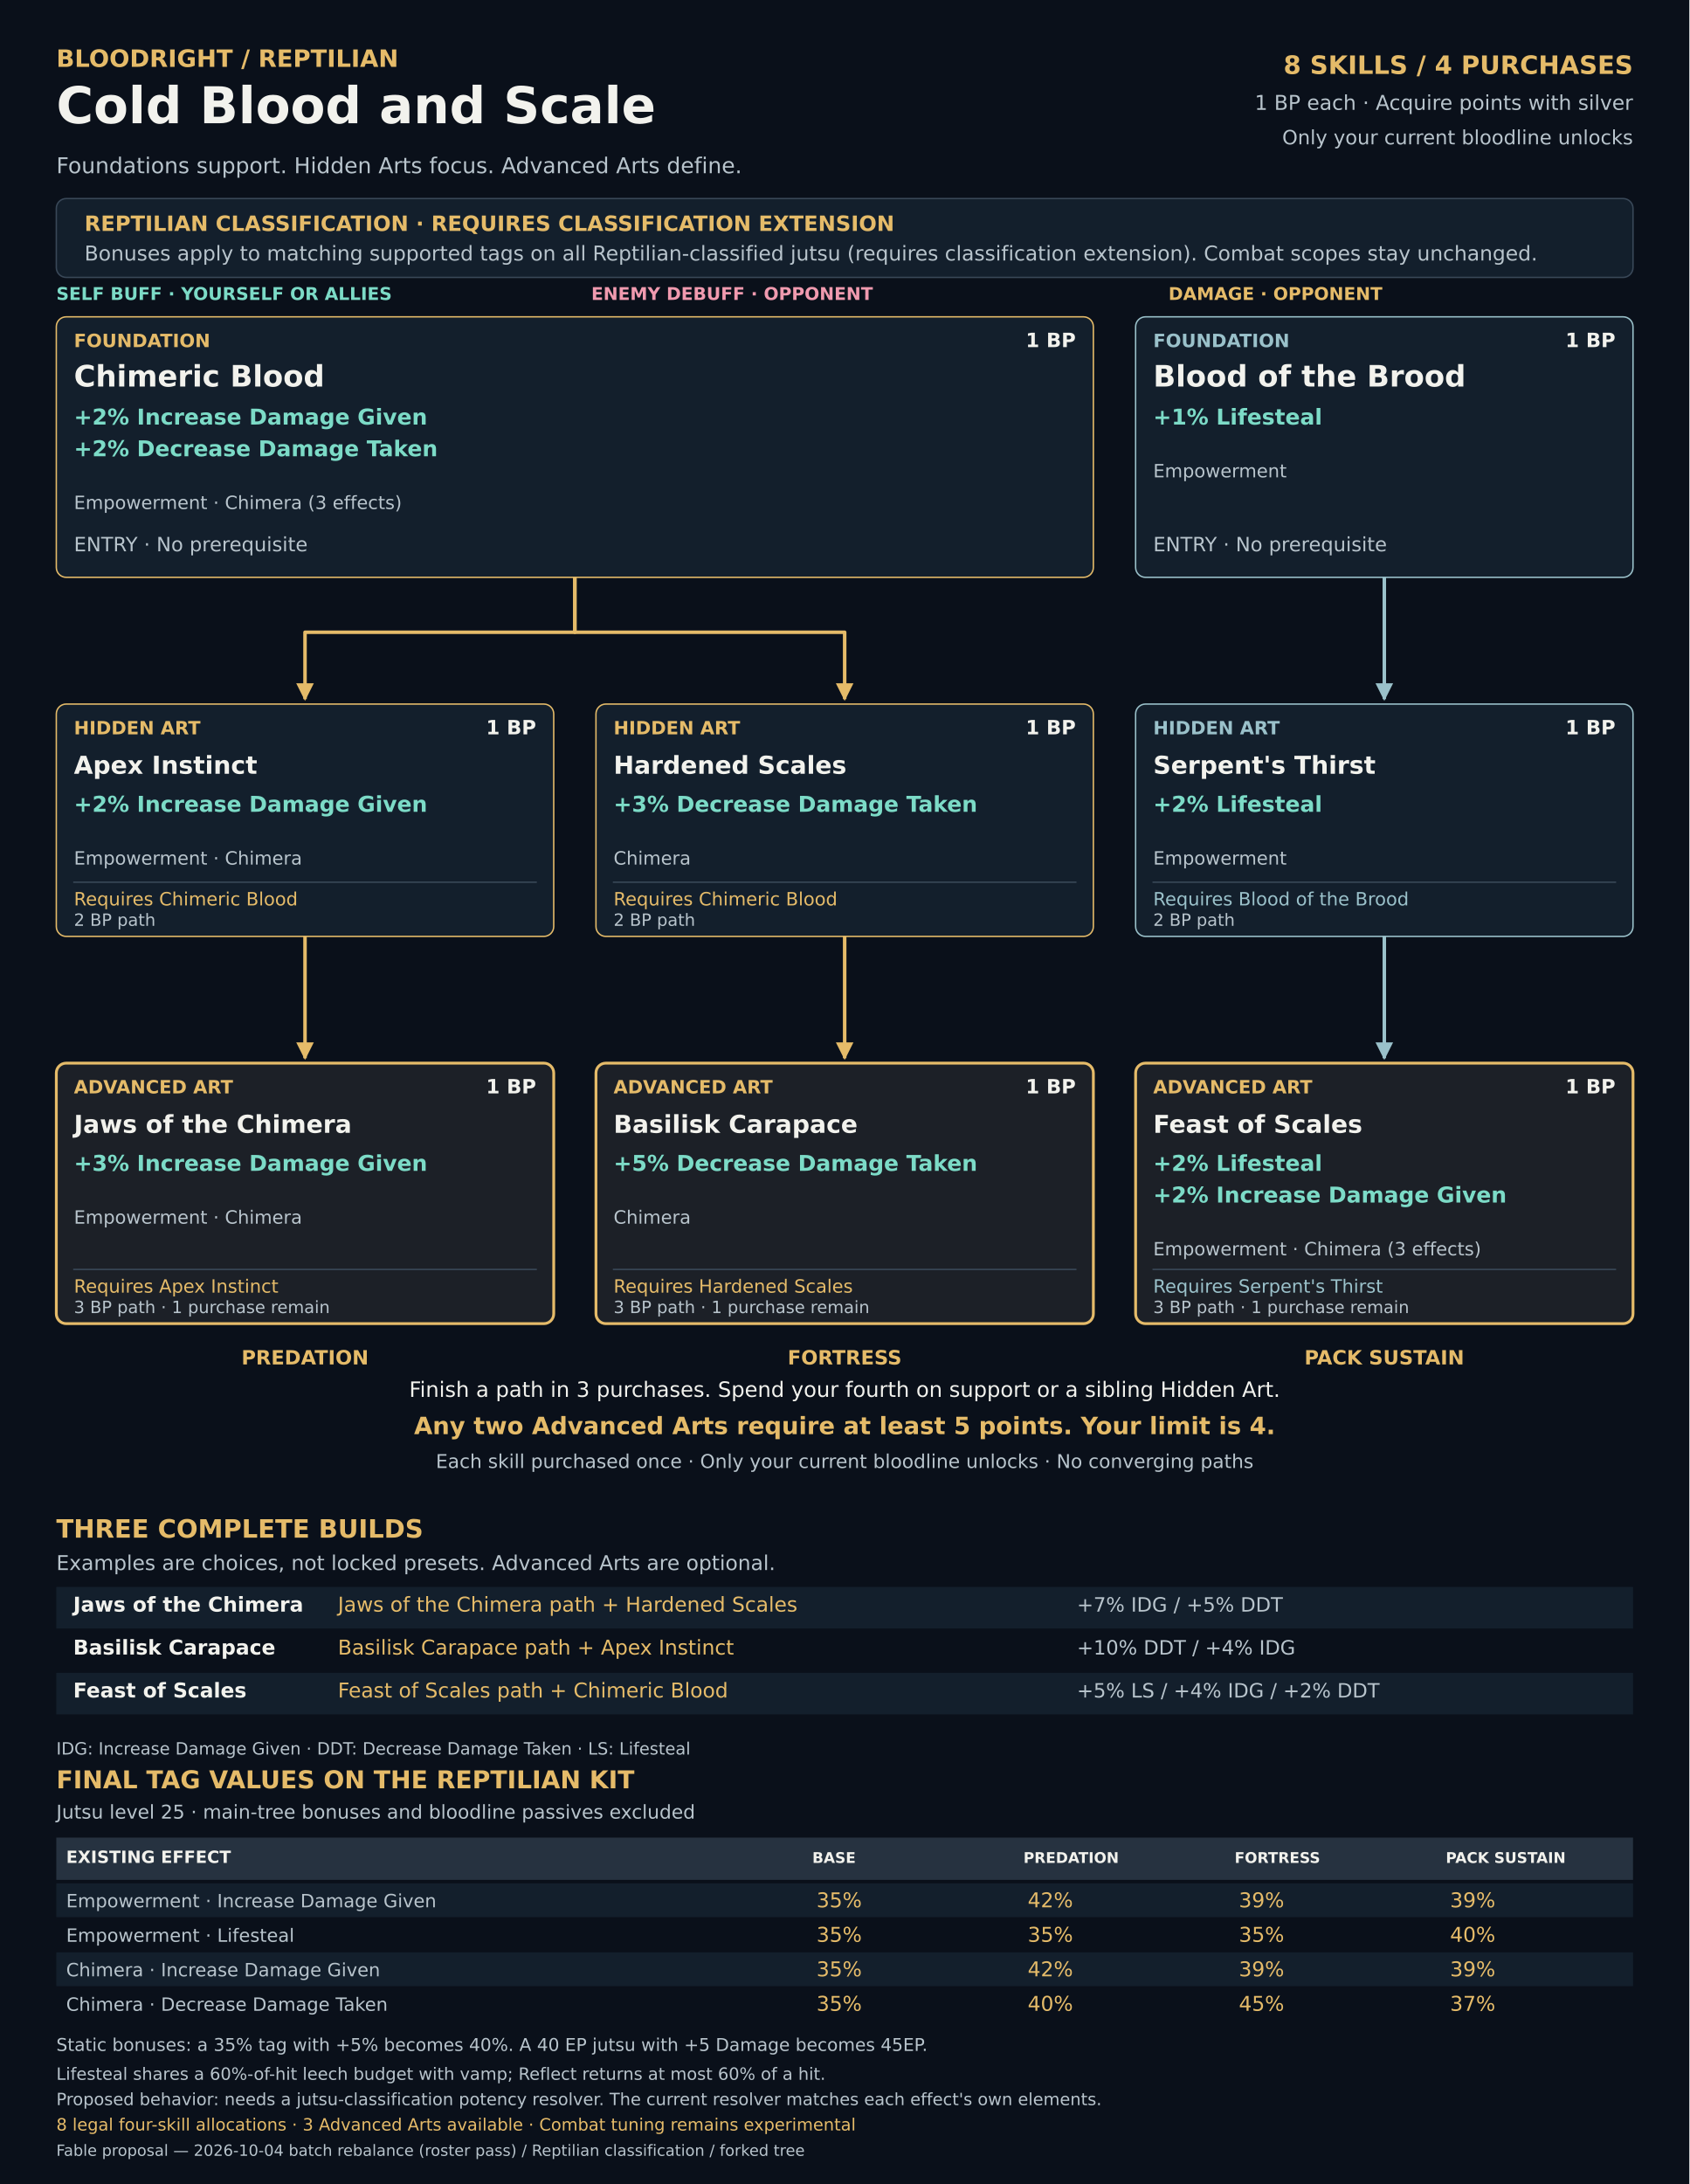
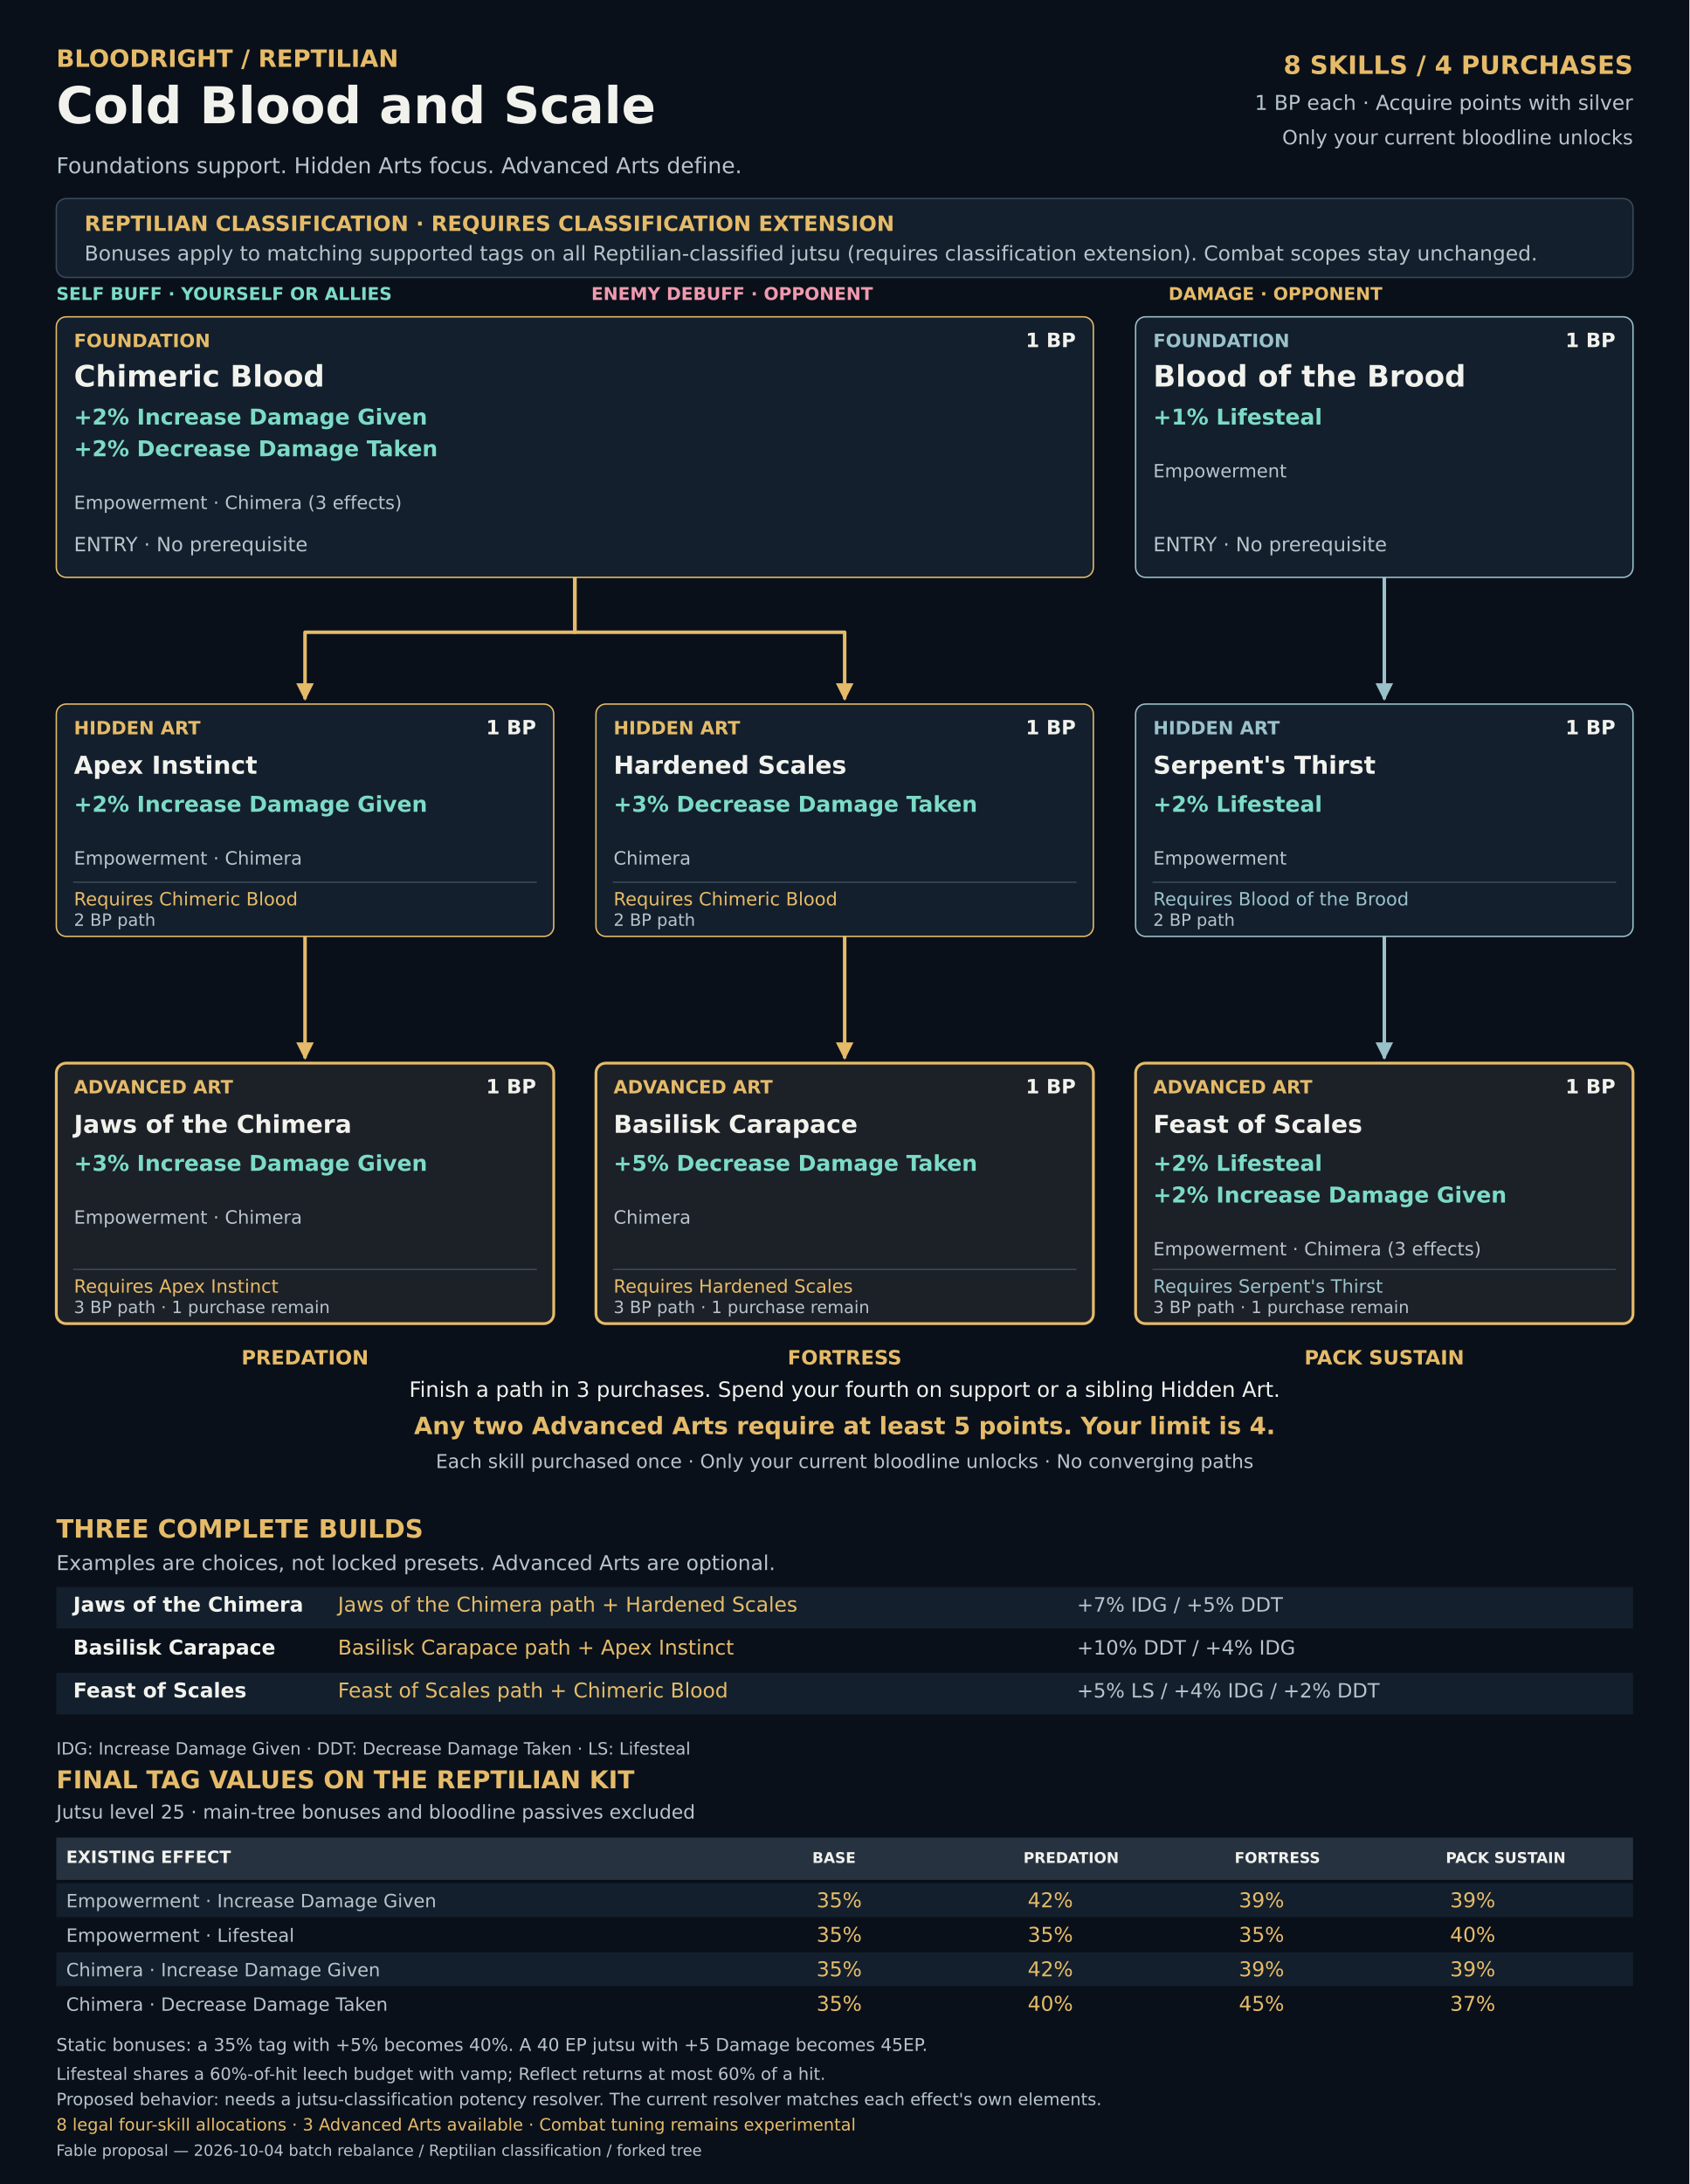
<svg xmlns="http://www.w3.org/2000/svg" width="2400" height="3102" viewBox="0 0 2400 3102" role="img" aria-labelledby="title desc">
  <defs>
    <marker id="arrow-0" viewBox="0 0 10 10" refX="9" refY="5" markerWidth="5" markerHeight="5" orient="auto">
      <path d="M0 0L10 5L0 10Z" fill="#e5bb69" />
    </marker>
    <marker id="arrow-1" viewBox="0 0 10 10" refX="9" refY="5" markerWidth="5" markerHeight="5" orient="auto">
      <path d="M0 0L10 5L0 10Z" fill="#9ac1ca" />
    </marker>
    <marker id="arrow-2" viewBox="0 0 10 10" refX="9" refY="5" markerWidth="5" markerHeight="5" orient="auto">
      <path d="M0 0L10 5L0 10Z" fill="#b8d98d" />
    </marker>
    <marker id="arrow-3" viewBox="0 0 10 10" refX="9" refY="5" markerWidth="5" markerHeight="5" orient="auto">
      <path d="M0 0L10 5L0 10Z" fill="#d9a6e0" />
    </marker>
  </defs>
  <g font-family="DejaVu Sans, sans-serif">
    <rect x="0" y="0" width="2400" height="3102" rx="0" fill="#0a101a" />
    <text x="80" y="95" font-size="34" font-weight="700" fill="#e5bb69" text-anchor="start">BLOODRIGHT / REPTILIAN</text>
    <text x="80" y="175" font-size="72" font-weight="700" fill="#f2f2ed" text-anchor="start">Cold Blood and Scale</text>
    <text x="80" y="246" font-size="31" font-weight="400" fill="#b8c4cc" text-anchor="start">Foundations support. Hidden Arts focus. Advanced Arts define.</text>
    <text x="2320" y="105" font-size="36" font-weight="700" fill="#e5bb69" text-anchor="end">8 SKILLS  /  4 PURCHASES</text>
    <text x="2320" y="156" font-size="29" font-weight="400" fill="#b8c4cc" text-anchor="end">1 BP each · Acquire points with silver</text>
    <text x="2320" y="205" font-size="28" font-weight="400" fill="#b8c4cc" text-anchor="end">Only your current bloodline unlocks</text>
    <rect x="80" y="282" width="2240" height="112" rx="14" fill="#131f2c" stroke="#394858" stroke-width="2" />
    <text x="120" y="328" font-size="30" font-weight="700" fill="#e5bb69" text-anchor="start">REPTILIAN CLASSIFICATION · REQUIRES CLASSIFICATION EXTENSION</text>
    <text x="120" y="370" font-size="29" font-weight="400" fill="#b8c4cc" text-anchor="start">Bonuses apply to matching supported tags on all Reptilian-classified jutsu (requires classification extension). Combat scopes stay unchanged.</text>
    <text x="80" y="426" font-size="25" font-weight="700" fill="#7cdbc7" text-anchor="start">SELF BUFF · YOURSELF OR ALLIES</text>
    <text x="840" y="426" font-size="25" font-weight="700" fill="#f09aaf" text-anchor="start">ENEMY DEBUFF · OPPONENT</text>
    <text x="1660" y="426" font-size="25" font-weight="700" fill="#e5bb69" text-anchor="start">DAMAGE · OPPONENT</text>
    <path id="edge-02-03" data-from="02" data-to="03" d="M433.333 1330 V1503" fill="none" stroke="#e5bb69" stroke-width="5" stroke-linejoin="round" marker-end="url(#arrow-0)" />
    <path id="edge-04-05" data-from="04" data-to="05" d="M1200 1330 V1503" fill="none" stroke="#e5bb69" stroke-width="5" stroke-linejoin="round" marker-end="url(#arrow-0)" />
    <path id="edge-01-02" data-from="01" data-to="02" d="M816.667 820 V898 H433.333 V993" fill="none" stroke="#e5bb69" stroke-width="5" stroke-linejoin="round" marker-end="url(#arrow-0)" />
    <path id="edge-01-04" data-from="01" data-to="04" d="M816.667 820 V898 H1200 V993" fill="none" stroke="#e5bb69" stroke-width="5" stroke-linejoin="round" marker-end="url(#arrow-0)" />
    <path id="edge-07-08" data-from="07" data-to="08" d="M1966.67 1330 V1503" fill="none" stroke="#9ac1ca" stroke-width="5" stroke-linejoin="round" marker-end="url(#arrow-1)" />
    <path id="edge-06-07" data-from="06" data-to="07" d="M1966.67 820 V993" fill="none" stroke="#9ac1ca" stroke-width="5" stroke-linejoin="round" marker-end="url(#arrow-1)" />
    <g id="node-01" data-cost="1" data-prerequisites="" data-potency-classification="Reptilian">
      <rect x="80" y="450" width="1473.33" height="370" rx="14" fill="#131f2c" stroke="#e5bb69" stroke-width="2" />
      <text x="105.0" y="493" font-size="26" font-weight="700" fill="#e5bb69" text-anchor="start">FOUNDATION</text>
      <text x="1528.333" y="493" font-size="28" font-weight="700" fill="#f2f2ed" text-anchor="end">1 BP</text>
      <text x="105.0" y="549" font-size="42" font-weight="700" fill="#f2f2ed" text-anchor="start">Chimeric Blood</text>
      <text x="105.0" y="603" font-size="31" font-weight="700" fill="#7cdbc7" text-anchor="start">+2% Increase Damage Given</text>
      <text x="105.0" y="648" font-size="31" font-weight="700" fill="#7cdbc7" text-anchor="start">+2% Decrease Damage Taken</text>
      <text x="105.0" y="723" font-size="26" font-weight="400" fill="#b8c4cc" text-anchor="start">Empowerment · Chimera (3 effects)</text>
      <text x="105.0" y="783" font-size="28" font-weight="400" fill="#b8c4cc" text-anchor="start">ENTRY · No prerequisite</text>
    </g>
    <g id="node-06" data-cost="1" data-prerequisites="" data-potency-classification="Reptilian">
      <rect x="1613.33" y="450" width="706.667" height="370" rx="14" fill="#131f2c" stroke="#9ac1ca" stroke-width="2" />
      <text x="1638.333" y="493" font-size="26" font-weight="700" fill="#9ac1ca" text-anchor="start">FOUNDATION</text>
      <text x="2295.0" y="493" font-size="28" font-weight="700" fill="#f2f2ed" text-anchor="end">1 BP</text>
      <text x="1638.333" y="549" font-size="42" font-weight="700" fill="#f2f2ed" text-anchor="start">Blood of the Brood</text>
      <text x="1638.333" y="603" font-size="31" font-weight="700" fill="#7cdbc7" text-anchor="start">+1% Lifesteal</text>
      <text x="1638.333" y="678" font-size="26" font-weight="400" fill="#b8c4cc" text-anchor="start">Empowerment</text>
      <text x="1638.333" y="783" font-size="28" font-weight="400" fill="#b8c4cc" text-anchor="start">ENTRY · No prerequisite</text>
    </g>
    <g id="node-02" data-cost="1" data-prerequisites="01" data-potency-classification="Reptilian">
      <rect x="80" y="1000" width="706.667" height="330" rx="14" fill="#131f2c" stroke="#e5bb69" stroke-width="2" />
      <text x="105.0" y="1043" font-size="26" font-weight="700" fill="#e5bb69" text-anchor="start">HIDDEN ART</text>
      <text x="761.667" y="1043" font-size="28" font-weight="700" fill="#f2f2ed" text-anchor="end">1 BP</text>
      <text x="105.0" y="1099" font-size="35" font-weight="700" fill="#f2f2ed" text-anchor="start">Apex Instinct</text>
      <text x="105.0" y="1153" font-size="31" font-weight="700" fill="#7cdbc7" text-anchor="start">+2% Increase Damage Given</text>
      <text x="105.0" y="1228" font-size="26" font-weight="400" fill="#b8c4cc" text-anchor="start">Empowerment · Chimera</text>
      <path d="M104 1253 L762.667 1253" fill="none" stroke="#394858" stroke-width="2" />
      <text x="105.0" y="1286" font-size="26" font-weight="400" fill="#e5bb69" text-anchor="start">Requires Chimeric Blood</text>
      <text x="105.0" y="1315" font-size="24" font-weight="400" fill="#b8c4cc" text-anchor="start">2 BP path</text>
    </g>
    <g id="node-04" data-cost="1" data-prerequisites="01" data-potency-classification="Reptilian">
      <rect x="846.667" y="1000" width="706.667" height="330" rx="14" fill="#131f2c" stroke="#e5bb69" stroke-width="2" />
      <text x="871.667" y="1043" font-size="26" font-weight="700" fill="#e5bb69" text-anchor="start">HIDDEN ART</text>
      <text x="1528.333" y="1043" font-size="28" font-weight="700" fill="#f2f2ed" text-anchor="end">1 BP</text>
      <text x="871.667" y="1099" font-size="35" font-weight="700" fill="#f2f2ed" text-anchor="start">Hardened Scales</text>
      <text x="871.667" y="1153" font-size="31" font-weight="700" fill="#7cdbc7" text-anchor="start">+3% Decrease Damage Taken</text>
      <text x="871.667" y="1228" font-size="26" font-weight="400" fill="#b8c4cc" text-anchor="start">Chimera</text>
      <path d="M870.667 1253 L1529.33 1253" fill="none" stroke="#394858" stroke-width="2" />
      <text x="871.667" y="1286" font-size="26" font-weight="400" fill="#e5bb69" text-anchor="start">Requires Chimeric Blood</text>
      <text x="871.667" y="1315" font-size="24" font-weight="400" fill="#b8c4cc" text-anchor="start">2 BP path</text>
    </g>
    <g id="node-07" data-cost="1" data-prerequisites="06" data-potency-classification="Reptilian">
      <rect x="1613.33" y="1000" width="706.667" height="330" rx="14" fill="#131f2c" stroke="#9ac1ca" stroke-width="2" />
      <text x="1638.333" y="1043" font-size="26" font-weight="700" fill="#9ac1ca" text-anchor="start">HIDDEN ART</text>
      <text x="2295.0" y="1043" font-size="28" font-weight="700" fill="#f2f2ed" text-anchor="end">1 BP</text>
      <text x="1638.333" y="1099" font-size="35" font-weight="700" fill="#f2f2ed" text-anchor="start">Serpent's Thirst</text>
      <text x="1638.333" y="1153" font-size="31" font-weight="700" fill="#7cdbc7" text-anchor="start">+2% Lifesteal</text>
      <text x="1638.333" y="1228" font-size="26" font-weight="400" fill="#b8c4cc" text-anchor="start">Empowerment</text>
      <path d="M1637.33 1253 L2296 1253" fill="none" stroke="#394858" stroke-width="2" />
      <text x="1638.333" y="1286" font-size="26" font-weight="400" fill="#9ac1ca" text-anchor="start">Requires Blood of the Brood</text>
      <text x="1638.333" y="1315" font-size="24" font-weight="400" fill="#b8c4cc" text-anchor="start">2 BP path</text>
    </g>
    <g id="node-03" data-cost="1" data-prerequisites="02" data-potency-classification="Reptilian">
      <rect x="80" y="1510" width="706.667" height="370" rx="14" fill="#1c2027" stroke="#e5bb69" stroke-width="4" />
      <text x="105.0" y="1553" font-size="26" font-weight="700" fill="#e5bb69" text-anchor="start">ADVANCED ART</text>
      <text x="761.667" y="1553" font-size="28" font-weight="700" fill="#f2f2ed" text-anchor="end">1 BP</text>
      <text x="105.0" y="1609" font-size="35" font-weight="700" fill="#f2f2ed" text-anchor="start">Jaws of the Chimera</text>
      <text x="105.0" y="1663" font-size="31" font-weight="700" fill="#7cdbc7" text-anchor="start">+3% Increase Damage Given</text>
      <text x="105.0" y="1738" font-size="26" font-weight="400" fill="#b8c4cc" text-anchor="start">Empowerment · Chimera</text>
      <path d="M104 1803 L762.667 1803" fill="none" stroke="#394858" stroke-width="2" />
      <text x="105.0" y="1836" font-size="26" font-weight="400" fill="#e5bb69" text-anchor="start">Requires Apex Instinct</text>
      <text x="105.0" y="1865" font-size="24" font-weight="400" fill="#b8c4cc" text-anchor="start">3 BP path · 1 purchase remain</text>
    </g>
    <g id="node-05" data-cost="1" data-prerequisites="04" data-potency-classification="Reptilian">
      <rect x="846.667" y="1510" width="706.667" height="370" rx="14" fill="#1c2027" stroke="#e5bb69" stroke-width="4" />
      <text x="871.667" y="1553" font-size="26" font-weight="700" fill="#e5bb69" text-anchor="start">ADVANCED ART</text>
      <text x="1528.333" y="1553" font-size="28" font-weight="700" fill="#f2f2ed" text-anchor="end">1 BP</text>
      <text x="871.667" y="1609" font-size="35" font-weight="700" fill="#f2f2ed" text-anchor="start">Basilisk Carapace</text>
      <text x="871.667" y="1663" font-size="31" font-weight="700" fill="#7cdbc7" text-anchor="start">+5% Decrease Damage Taken</text>
      <text x="871.667" y="1738" font-size="26" font-weight="400" fill="#b8c4cc" text-anchor="start">Chimera</text>
      <path d="M870.667 1803 L1529.33 1803" fill="none" stroke="#394858" stroke-width="2" />
      <text x="871.667" y="1836" font-size="26" font-weight="400" fill="#e5bb69" text-anchor="start">Requires Hardened Scales</text>
      <text x="871.667" y="1865" font-size="24" font-weight="400" fill="#b8c4cc" text-anchor="start">3 BP path · 1 purchase remain</text>
    </g>
    <g id="node-08" data-cost="1" data-prerequisites="07" data-potency-classification="Reptilian">
      <rect x="1613.33" y="1510" width="706.667" height="370" rx="14" fill="#1c2027" stroke="#e5bb69" stroke-width="4" />
      <text x="1638.333" y="1553" font-size="26" font-weight="700" fill="#e5bb69" text-anchor="start">ADVANCED ART</text>
      <text x="2295.0" y="1553" font-size="28" font-weight="700" fill="#f2f2ed" text-anchor="end">1 BP</text>
      <text x="1638.333" y="1609" font-size="35" font-weight="700" fill="#f2f2ed" text-anchor="start">Feast of Scales</text>
      <text x="1638.333" y="1663" font-size="31" font-weight="700" fill="#7cdbc7" text-anchor="start">+2% Lifesteal</text>
      <text x="1638.333" y="1708" font-size="31" font-weight="700" fill="#7cdbc7" text-anchor="start">+2% Increase Damage Given</text>
      <text x="1638.333" y="1783" font-size="26" font-weight="400" fill="#b8c4cc" text-anchor="start">Empowerment · Chimera (3 effects)</text>
      <path d="M1637.33 1803 L2296 1803" fill="none" stroke="#394858" stroke-width="2" />
      <text x="1638.333" y="1836" font-size="26" font-weight="400" fill="#9ac1ca" text-anchor="start">Requires Serpent's Thirst</text>
      <text x="1638.333" y="1865" font-size="24" font-weight="400" fill="#b8c4cc" text-anchor="start">3 BP path · 1 purchase remain</text>
    </g>
    <text x="433.333" y="1938" font-size="28" font-weight="700" fill="#e5bb69" text-anchor="middle">PREDATION</text>
    <text x="1200.0" y="1938" font-size="28" font-weight="700" fill="#e5bb69" text-anchor="middle">FORTRESS</text>
    <text x="1966.667" y="1938" font-size="28" font-weight="700" fill="#e5bb69" text-anchor="middle">PACK SUSTAIN</text>
    <text x="1200.0" y="1984" font-size="30" font-weight="400" fill="#f2f2ed" text-anchor="middle">Finish a path in 3 purchases. Spend your fourth on support or a sibling Hidden Art.</text>
    <text x="1200.0" y="2037" font-size="34" font-weight="700" fill="#e5bb69" text-anchor="middle">Any two Advanced Arts require at least 5 points. Your limit is 4.</text>
    <text x="1200.0" y="2085" font-size="27" font-weight="400" fill="#b8c4cc" text-anchor="middle">Each skill purchased once · Only your current bloodline unlocks · No converging paths</text>
    <text x="80" y="2184" font-size="36" font-weight="700" fill="#e5bb69" text-anchor="start">THREE COMPLETE BUILDS</text>
    <text x="80" y="2230" font-size="29" font-weight="400" fill="#b8c4cc" text-anchor="start">Examples are choices, not locked presets. Advanced Arts are optional.</text>
    <rect x="80" y="2254" width="2240" height="59" rx="0" fill="#131f2c" />
    <text x="104" y="2289" font-size="29" font-weight="700" fill="#f2f2ed" text-anchor="start">Jaws of the Chimera</text>
    <text x="480" y="2289" font-size="29" font-weight="400" fill="#e5bb69" text-anchor="start">Jaws of the Chimera path + Hardened Scales</text>
    <text x="1530" y="2289" font-size="28" font-weight="400" fill="#b8c4cc" text-anchor="start">+7% IDG / +5% DDT</text>
    <rect x="80" y="2315" width="2240" height="59" rx="0" fill="#0a101a" />
    <text x="104" y="2350" font-size="29" font-weight="700" fill="#f2f2ed" text-anchor="start">Basilisk Carapace</text>
    <text x="480" y="2350" font-size="29" font-weight="400" fill="#e5bb69" text-anchor="start">Basilisk Carapace path + Apex Instinct</text>
    <text x="1530" y="2350" font-size="28" font-weight="400" fill="#b8c4cc" text-anchor="start">+10% DDT / +4% IDG</text>
    <rect x="80" y="2376" width="2240" height="59" rx="0" fill="#131f2c" />
    <text x="104" y="2411" font-size="29" font-weight="700" fill="#f2f2ed" text-anchor="start">Feast of Scales</text>
    <text x="480" y="2411" font-size="29" font-weight="400" fill="#e5bb69" text-anchor="start">Feast of Scales path + Chimeric Blood</text>
    <text x="1530" y="2411" font-size="28" font-weight="400" fill="#b8c4cc" text-anchor="start">+5% LS / +4% IDG / +2% DDT</text>
    <text x="80" y="2492" font-size="24" font-weight="400" fill="#b8c4cc" text-anchor="start">IDG: Increase Damage Given · DDT: Decrease Damage Taken · LS: Lifesteal</text>
    <text x="80" y="2540" font-size="35" font-weight="700" fill="#e5bb69" text-anchor="start">FINAL TAG VALUES ON THE REPTILIAN KIT</text>
    <text x="80" y="2583" font-size="27" font-weight="400" fill="#b8c4cc" text-anchor="start">Jutsu level 25 · main-tree bonuses and bloodline passives excluded</text>
    <rect x="80" y="2610" width="2240" height="60" rx="0" fill="#263240" />
    <text x="94" y="2646" font-size="24" font-weight="700" fill="#f2f2ed" text-anchor="start">EXISTING EFFECT</text>
    <text x="1154.0" y="2646" font-size="21" font-weight="700" fill="#f2f2ed" text-anchor="start">BASE</text>
    <text x="1454.0" y="2646" font-size="21" font-weight="700" fill="#f2f2ed" text-anchor="start">PREDATION</text>
    <text x="1754.0" y="2646" font-size="21" font-weight="700" fill="#f2f2ed" text-anchor="start">FORTRESS</text>
    <text x="2054.0" y="2646" font-size="21" font-weight="700" fill="#f2f2ed" text-anchor="start">PACK SUSTAIN</text>
    <rect x="80" y="2675" width="2240" height="48" rx="0" fill="#131f2c" />
    <text x="94" y="2709" font-size="26" font-weight="400" fill="#b8c4cc" text-anchor="start">Empowerment · Increase Damage Given</text>
    <text x="1160.0" y="2709" font-size="29" font-weight="400" fill="#e5bb69" text-anchor="start">35%</text>
    <text x="1460.0" y="2709" font-size="29" font-weight="400" fill="#e5bb69" text-anchor="start">42%</text>
    <text x="1760.0" y="2709" font-size="29" font-weight="400" fill="#e5bb69" text-anchor="start">39%</text>
    <text x="2060.0" y="2709" font-size="29" font-weight="400" fill="#e5bb69" text-anchor="start">39%</text>
    <text x="94" y="2758" font-size="26" font-weight="400" fill="#b8c4cc" text-anchor="start">Empowerment · Lifesteal</text>
    <text x="1160.0" y="2758" font-size="29" font-weight="400" fill="#e5bb69" text-anchor="start">35%</text>
    <text x="1460.0" y="2758" font-size="29" font-weight="400" fill="#e5bb69" text-anchor="start">35%</text>
    <text x="1760.0" y="2758" font-size="29" font-weight="400" fill="#e5bb69" text-anchor="start">35%</text>
    <text x="2060.0" y="2758" font-size="29" font-weight="400" fill="#e5bb69" text-anchor="start">40%</text>
    <rect x="80" y="2773" width="2240" height="48" rx="0" fill="#131f2c" />
    <text x="94" y="2807" font-size="26" font-weight="400" fill="#b8c4cc" text-anchor="start">Chimera · Increase Damage Given</text>
    <text x="1160.0" y="2807" font-size="29" font-weight="400" fill="#e5bb69" text-anchor="start">35%</text>
    <text x="1460.0" y="2807" font-size="29" font-weight="400" fill="#e5bb69" text-anchor="start">42%</text>
    <text x="1760.0" y="2807" font-size="29" font-weight="400" fill="#e5bb69" text-anchor="start">39%</text>
    <text x="2060.0" y="2807" font-size="29" font-weight="400" fill="#e5bb69" text-anchor="start">39%</text>
    <text x="94" y="2856" font-size="26" font-weight="400" fill="#b8c4cc" text-anchor="start">Chimera · Decrease Damage Taken</text>
    <text x="1160.0" y="2856" font-size="29" font-weight="400" fill="#e5bb69" text-anchor="start">35%</text>
    <text x="1460.0" y="2856" font-size="29" font-weight="400" fill="#e5bb69" text-anchor="start">40%</text>
    <text x="1760.0" y="2856" font-size="29" font-weight="400" fill="#e5bb69" text-anchor="start">45%</text>
    <text x="2060.0" y="2856" font-size="29" font-weight="400" fill="#e5bb69" text-anchor="start">37%</text>
    <text x="80" y="2913" font-size="25" font-weight="400" fill="#b8c4cc" text-anchor="start">Static bonuses: a 35% tag with +5% becomes 40%. A 40 EP jutsu with +5 Damage becomes 45EP.</text>
    <text x="80" y="2954" font-size="24" font-weight="400" fill="#b8c4cc" text-anchor="start">Lifesteal shares a 60%-of-hit leech budget with vamp; Reflect returns at most 60% of a hit.</text>
    <text x="80" y="2990" font-size="24" font-weight="400" fill="#b8c4cc" text-anchor="start">Proposed behavior: needs a jutsu-classification potency resolver. The current resolver matches each effect's own elements.</text>
    <text x="80" y="3026" font-size="24" font-weight="400" fill="#e5bb69" text-anchor="start">8 legal four-skill allocations · 3 Advanced Arts available · Combat tuning remains experimental</text>
-     <text x="80" y="3062" font-size="22" font-weight="400" fill="#b8c4cc" text-anchor="start">Fable proposal — 2026-10-04 batch rebalance (roster pass) / Reptilian classification / forked tree</text>
+     <text x="80" y="3062" font-size="22" font-weight="400" fill="#b8c4cc" text-anchor="start">Fable proposal — 2026-10-04 batch rebalance / Reptilian classification / forked tree</text>
  </g>
</svg>
